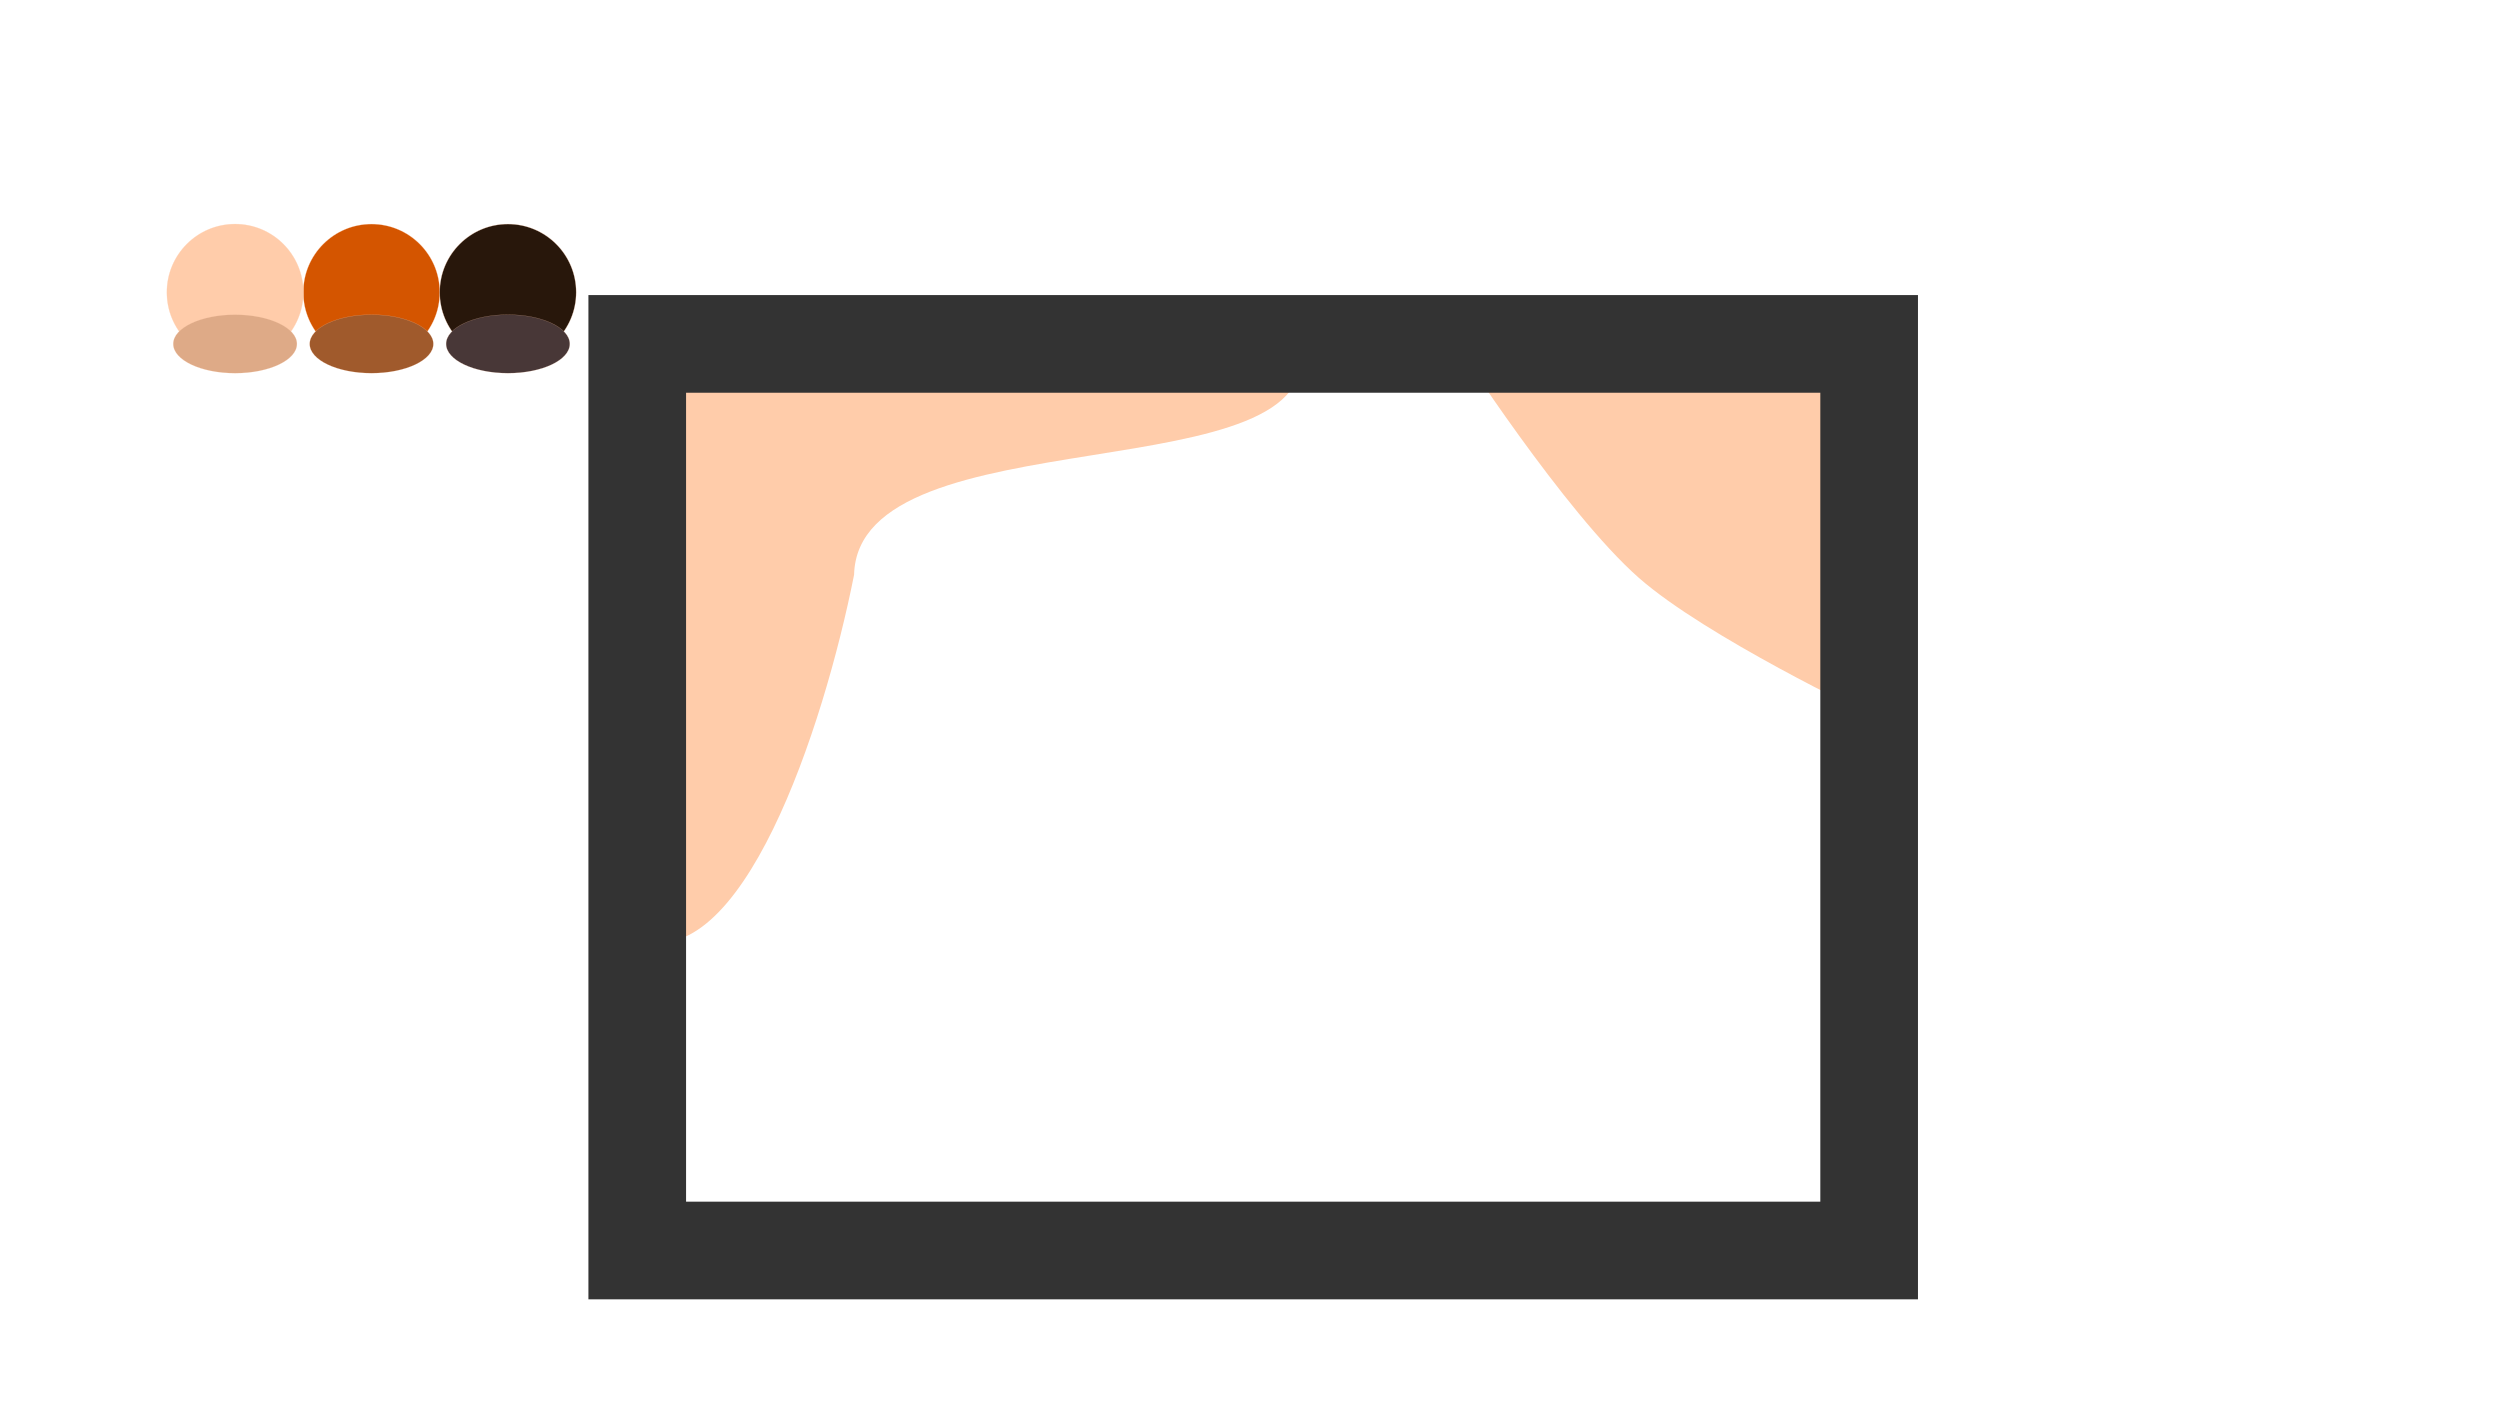
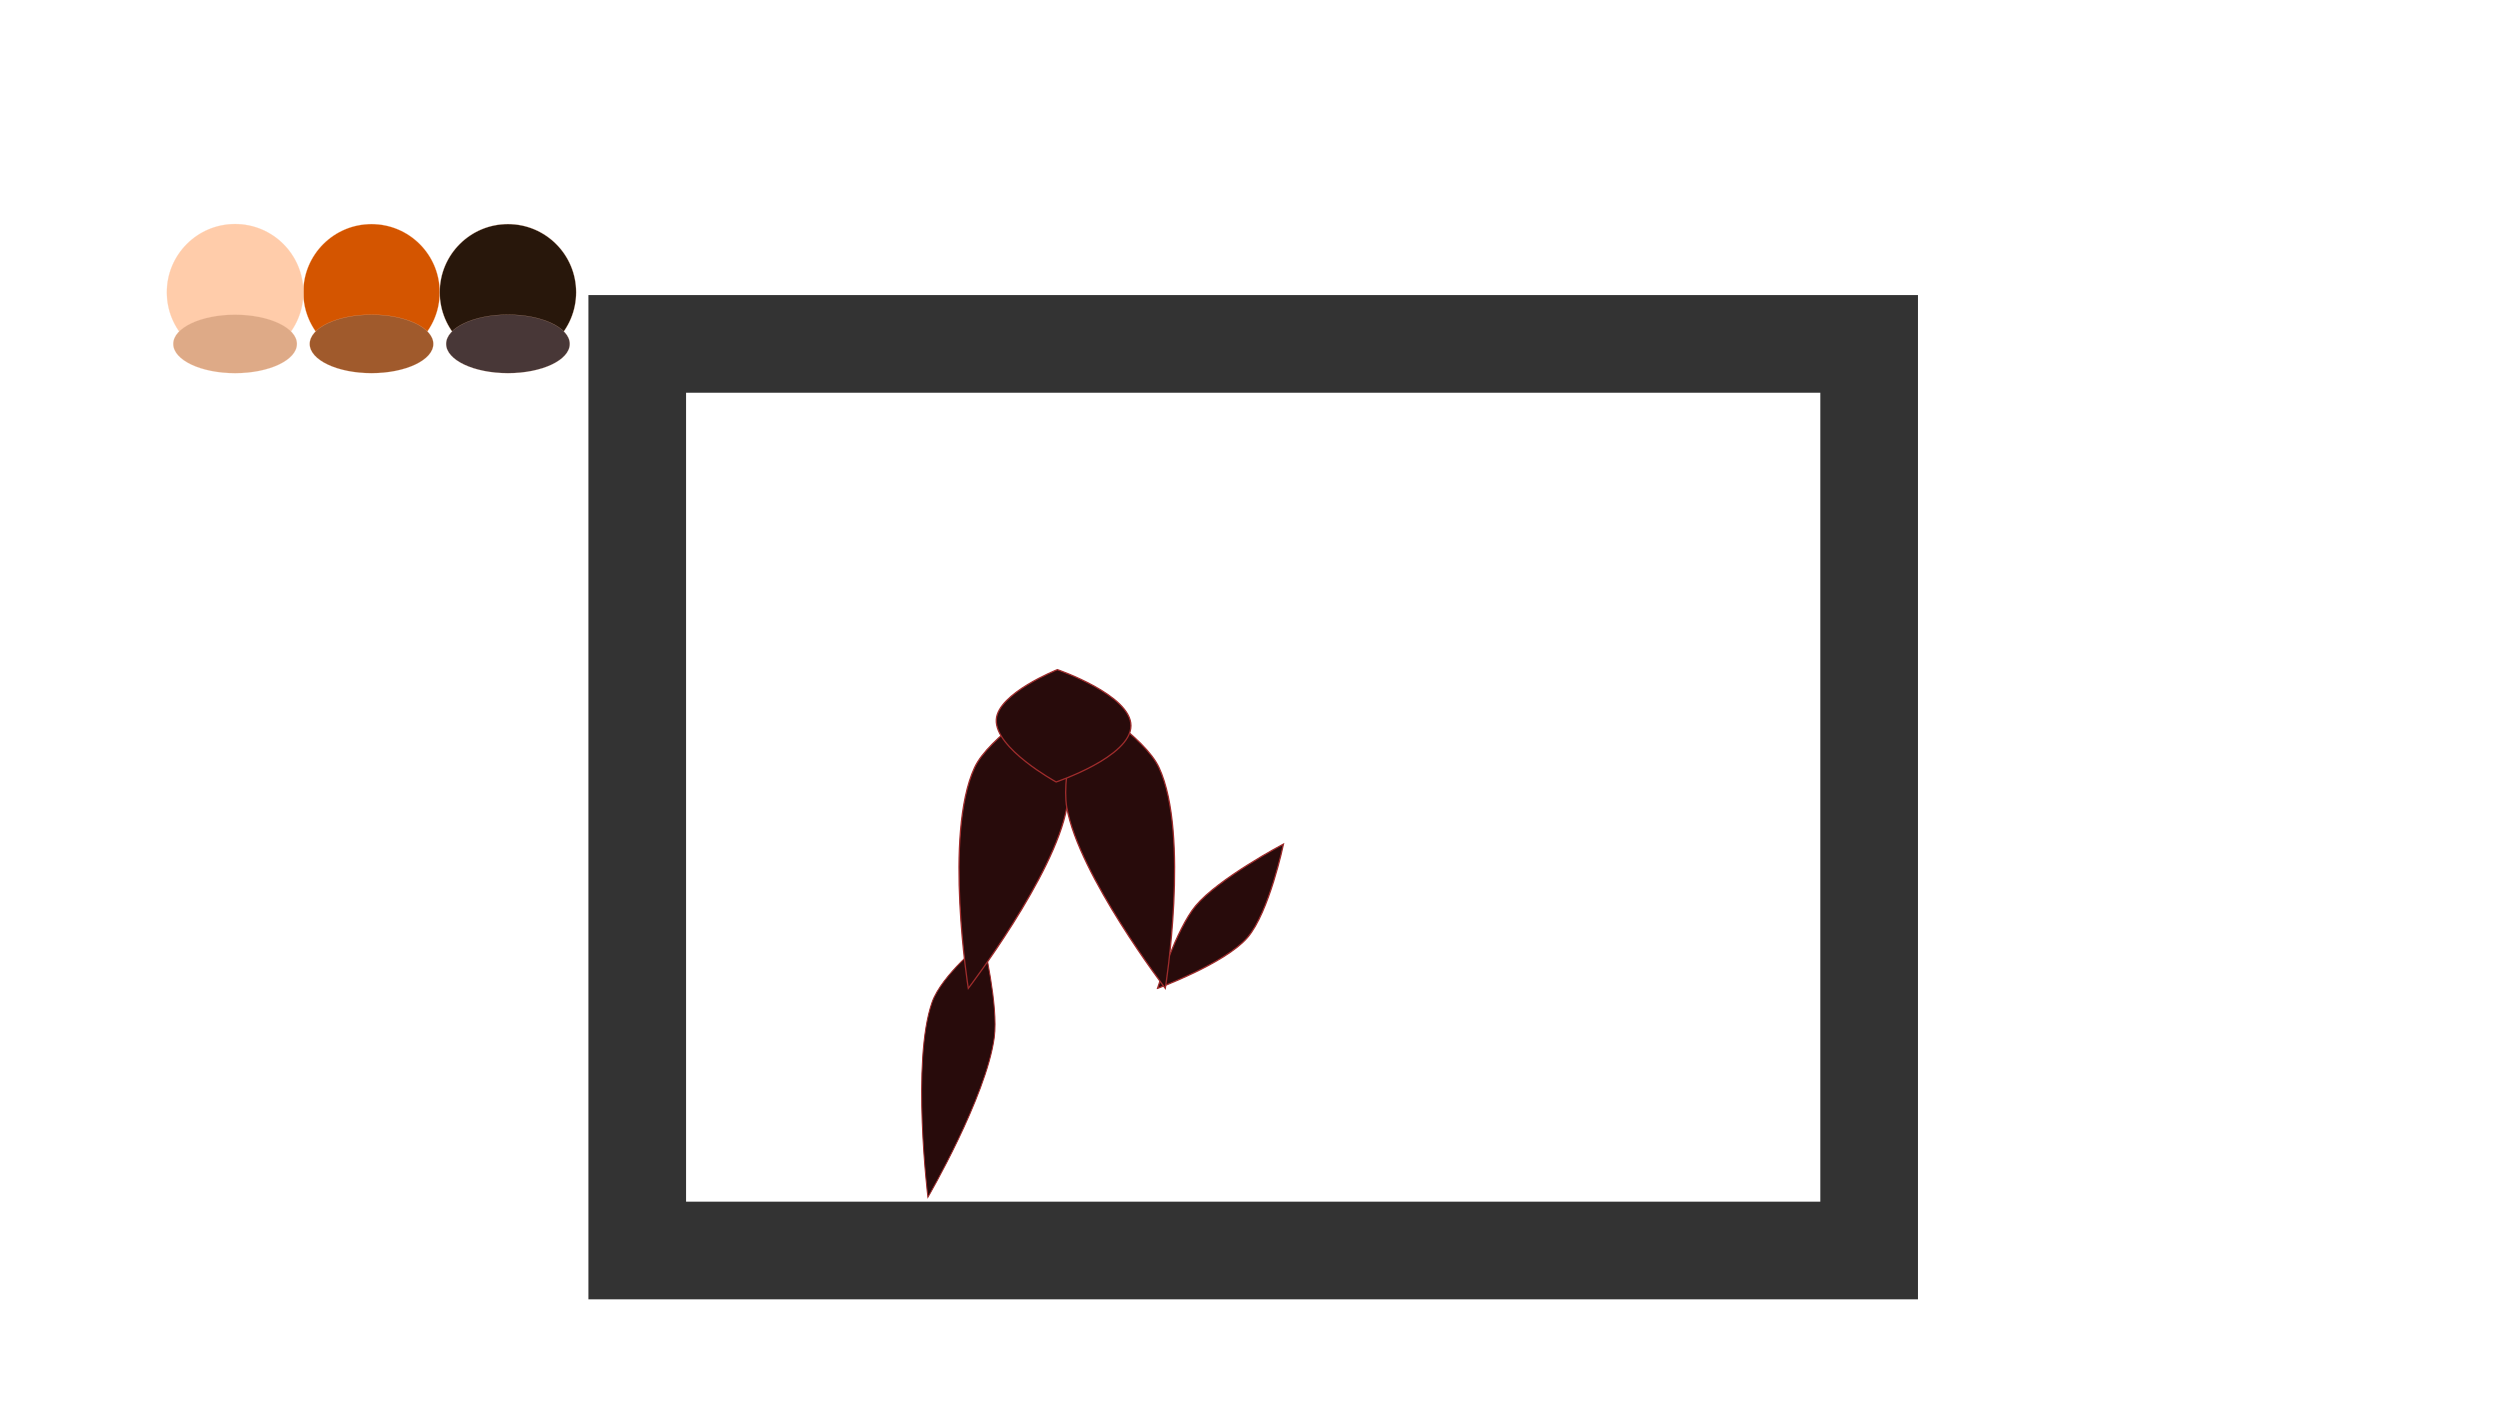
<svg xmlns="http://www.w3.org/2000/svg" width="1280" height="720" viewBox="0 0 338.667 190.5" version="1.1" id="svg1">
  <defs id="defs1" />
  <g id="layer1" style="display:inline">
-     <path style="fill:#ffccaa;fill-opacity:1;stroke:none;stroke-width:0.265;stroke-linecap:round;stroke-linejoin:miter;stroke-dasharray:none;stroke-opacity:1" d="m 86.325,127.165 c 0,-28.337 3.064,-76.591 3.064,-76.591 0,0 86.04,-3.985 86.58,-3.985 4.866,20.545 -59.728,9.282 -60.268,31.269 -4.145,20.905 -15.319,54.534 -29.376,49.307 z" id="path9" />
    <g id="g9" transform="matrix(0.2309696,0,0,0.2309696,17.90216,22.77943)" style="stroke:#ffccaa">
      <g id="g6" transform="translate(-32.2591,-5.947215)" style="stroke:#ffccaa">
        <circle style="fill:#d45500;stroke:#ffccaa;stroke-width:0.265;stroke-opacity:0.5" id="path1" cx="172.649" cy="78.755" r="40.008" />
        <ellipse style="fill:#a05a2c;stroke:#ffccaa;stroke-width:0.183;stroke-opacity:0.5" id="path3" cx="172.649" cy="109.032" rx="36.265" ry="17.161" />
      </g>
      <g id="g5" transform="translate(-1.802184,-1.441753)" style="stroke:#ffccaa">
        <circle style="fill:#ffccaa;stroke:#ffccaa;stroke-width:0.265;stroke-opacity:0.5" id="circle3" cx="62.175" cy="74.25" r="40.008" />
        <ellipse style="fill:#deaa87;stroke:#ffccaa;stroke-width:0.183;stroke-opacity:0.5" id="ellipse4" cx="62.175" cy="104.527" rx="36.265" ry="17.161" />
      </g>
      <g id="g8" style="stroke:#ffccaa">
        <circle style="fill:#28170b;fill-opacity:1;stroke:#ffccaa;stroke-width:0.265;stroke-opacity:0.5" id="circle8" cx="220.407" cy="72.808" r="40.008" />
        <ellipse style="fill:#483737;fill-opacity:1;stroke:#ffccaa;stroke-width:0.183;stroke-opacity:0.5" id="ellipse8" cx="220.407" cy="103.085" rx="36.265" ry="17.161" />
      </g>
    </g>
-     <path style="fill:#ffccaa;stroke:none;stroke-width:0.265px;stroke-linecap:butt;stroke-linejoin:miter;stroke-opacity:1;fill-opacity:1" d="m 253.207,46.589 -56.048,-0.132 c 0,0 14.745,22.932 24.85,31.821 9.077,7.986 31.198,18.499 31.198,18.499 z" id="path10" />
+     <g id="g7" transform="translate(-9.728332,3.072105)">
+       <path style="fill:#280b0b;stroke:#a02c2c;stroke-width:0.135px;stroke-linecap:butt;stroke-linejoin:miter;stroke-opacity:1" d="m 142.943,124.477 c 0,0 -5.641,4.502 -6.949,8.214 -2.819,8.003 -0.57,26.434 -0.57,26.434 0,0 7.906,-13.561 8.999,-21.655 0.582,-4.312 -1.481,-12.993 -1.481,-12.993 z" id="path7" />
+       <path style="fill:#280b0b;stroke:#a02c2c;stroke-width:0.175px;stroke-linecap:butt;stroke-linejoin:miter;stroke-opacity:1" d="m 152.049,91.633 c 0,0 -8.365,5.092 -10.304,9.29 -4.18,9.051 -0.845,29.898 -0.845,29.898 0,0 11.723,-15.338 13.344,-24.493 0.864,-4.877 -2.196,-14.696 -2.196,-14.696 z" id="path2" />
+       <path style="fill:#280b0b;stroke:#a02c2c;stroke-width:0.175px;stroke-linecap:butt;stroke-linejoin:miter;stroke-opacity:1" d="m 166.531,130.822 c 0,0 2.539,-8.032 5.17,-11.185 3.107,-3.723 11.898,-8.368 11.898,-8.368 0,0 -1.924,9.24 -4.88,12.665 -3.049,3.532 -12.187,6.888 -12.187,6.888 z" id="path6" />
+       <path style="fill:#280b0b;stroke:#a02c2c;stroke-width:0.175px;stroke-linecap:butt;stroke-linejoin:miter;stroke-opacity:1" d="m 156.44,91.633 c 0,0 8.365,5.092 10.304,9.29 4.18,9.051 0.845,29.898 0.845,29.898 0,0 -11.723,-15.338 -13.344,-24.493 -0.864,-4.877 2.196,-14.696 2.196,-14.696 z" id="path4" />
+       <path style="fill:#280b0b;stroke:#a02c2c;stroke-width:0.175px;stroke-linecap:butt;stroke-linejoin:miter;stroke-opacity:1" d="m 152.969,87.641 c 0,0 9.981,3.423 9.966,7.601 -0.015,4.226 -10.135,7.616 -10.135,7.616 0,0 -8.346,-4.561 -8.108,-8.46 0.217,-3.555 8.277,-6.757 8.277,-6.757 z" id="path5" />
+     </g>
  </g>
-   <g id="layer2">
+   <g id="layer2" style="display:inline">
    <rect style="display:inline;fill:none;fill-opacity:1;stroke:#333333;stroke-width:13.229;stroke-linecap:round;stroke-dasharray:none;stroke-opacity:1" id="rect10" width="166.882" height="122.816" x="86.325" y="46.589" />
  </g>
</svg>
